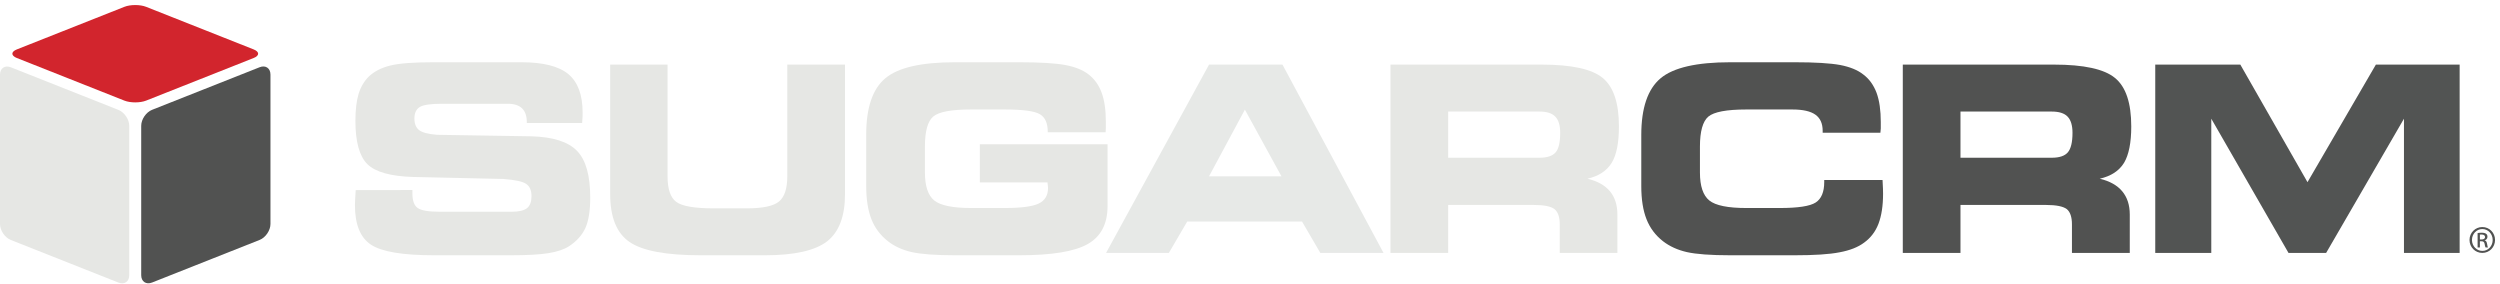
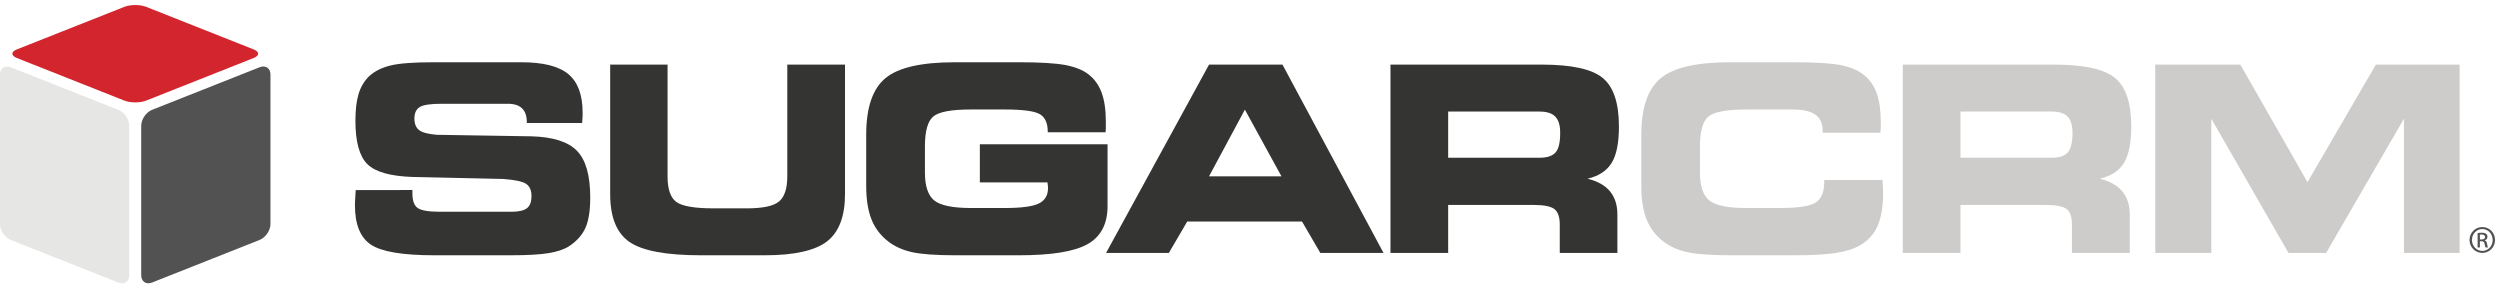
<svg xmlns="http://www.w3.org/2000/svg" version="1.1" x="0" y="0" width="300" height="34" viewBox="0, 0, 300, 34">
  <defs>
    <clipPath id="Clip_1">
      <path d="M0,34 L299.405,34 L299.405,0.606 L0,0.606 z" />
    </clipPath>
  </defs>
  <g id="Layer_1">
-     <path d="M246.21,13.387 L235.257,13.387 L235.257,18.928 L246.21,18.928 C247.136,18.928 247.772,18.711 248.14,18.281 C248.509,17.85 248.7,17.07 248.7,15.937 C248.7,15.047 248.501,14.396 248.11,13.992 C247.718,13.582 247.077,13.387 246.21,13.387 z M246.476,7.752 C250.06,7.752 252.499,8.285 253.794,9.351 C255.103,10.416 255.751,12.355 255.751,15.174 C255.751,17.131 255.454,18.586 254.886,19.538 C254.304,20.487 253.337,21.133 251.972,21.446 C253.169,21.734 254.069,22.236 254.665,22.953 C255.267,23.674 255.573,24.602 255.573,25.75 L255.573,30.35 L248.634,30.35 L248.634,26.928 C248.634,26.041 248.425,25.428 248.015,25.092 C247.591,24.77 246.761,24.594 245.524,24.594 L235.257,24.594 L235.257,30.35 L228.335,30.35 L228.335,7.752 L246.476,7.752" fill="#515251" />
-     <path d="M42.684,22.812 L49.488,22.802 L49.488,23.211 C49.488,24.074 49.699,24.662 50.117,24.954 C50.536,25.258 51.412,25.409 52.748,25.409 L61.416,25.409 C62.266,25.409 62.875,25.262 63.242,24.979 C63.604,24.69 63.779,24.206 63.779,23.537 C63.779,22.861 63.576,22.365 63.154,22.078 C62.736,21.779 61.83,21.588 60.441,21.48 L49.595,21.238 C46.875,21.156 45.04,20.643 44.082,19.695 C43.126,18.744 42.649,17 42.649,14.494 C42.649,13.2 42.774,12.139 43.023,11.294 C43.275,10.461 43.685,9.754 44.244,9.197 C44.9,8.572 45.76,8.129 46.83,7.866 C47.901,7.597 49.635,7.47 52.038,7.47 L62.564,7.47 C65.168,7.47 67.049,7.941 68.199,8.891 C69.344,9.846 69.914,11.381 69.914,13.517 C69.914,13.659 69.914,13.812 69.91,13.975 C69.908,14.133 69.893,14.396 69.857,14.758 L63.217,14.758 L63.217,14.668 C63.217,13.926 63.031,13.375 62.652,13.006 C62.268,12.635 61.707,12.453 60.943,12.453 L52.988,12.453 C51.668,12.453 50.794,12.582 50.369,12.844 C49.942,13.105 49.729,13.572 49.729,14.221 C49.729,14.866 49.924,15.334 50.307,15.625 C50.689,15.908 51.399,16.094 52.436,16.176 L63.779,16.358 C66.369,16.43 68.189,17.013 69.242,18.105 C70.307,19.199 70.828,21.068 70.828,23.707 C70.828,25.277 70.635,26.496 70.25,27.352 C69.857,28.218 69.201,28.945 68.281,29.551 C67.67,29.941 66.85,30.213 65.81,30.38 C64.773,30.549 63.254,30.633 61.291,30.633 L52.096,30.633 C48.315,30.633 45.788,30.207 44.509,29.357 C43.233,28.51 42.593,26.928 42.593,24.625 C42.593,24.48 42.602,24.262 42.616,23.956 C42.63,23.645 42.656,23.263 42.684,22.812" fill="#E6E7E4" />
-     <path d="M73.221,7.752 L80.107,7.752 L80.107,21.152 C80.107,22.676 80.447,23.699 81.141,24.219 C81.838,24.743 83.344,25.003 85.674,25.003 L89.598,25.003 C91.535,25.003 92.83,24.727 93.49,24.174 C94.15,23.62 94.475,22.617 94.475,21.152 L94.475,7.752 L101.402,7.752 L101.402,23.287 C101.402,25.959 100.679,27.847 99.251,28.963 C97.816,30.068 95.336,30.633 91.801,30.633 L84.086,30.633 C79.949,30.633 77.1,30.102 75.549,29.041 C73.988,27.973 73.221,26.057 73.221,23.287 L73.221,7.752" fill="#E6E7E4" />
-     <path d="M125.73,15.873 L125.73,15.811 C125.73,14.79 125.423,14.086 124.791,13.709 C124.16,13.328 122.75,13.138 120.544,13.138 L116.517,13.138 C114.164,13.138 112.654,13.419 111.988,13.984 C111.328,14.551 110.992,15.736 110.992,17.553 L110.992,20.707 C110.992,22.33 111.367,23.454 112.111,24.057 C112.869,24.662 114.341,24.962 116.552,24.962 L120.544,24.962 C122.525,24.962 123.884,24.787 124.64,24.427 C125.384,24.07 125.763,23.454 125.763,22.567 C125.763,22.447 125.746,22.246 125.703,21.96 C125.703,21.93 125.703,21.902 125.703,21.891 L117.582,21.891 L117.582,17.309 L132.906,17.309 L132.906,24.734 C132.906,26.873 132.107,28.39 130.533,29.283 C128.957,30.182 126.218,30.633 122.302,30.633 L114.621,30.633 C112.267,30.633 110.533,30.503 109.408,30.252 C108.291,29.996 107.337,29.562 106.558,28.951 C105.648,28.237 104.98,27.357 104.568,26.299 C104.158,25.251 103.945,23.924 103.945,22.326 L103.945,16.146 C103.945,12.922 104.714,10.656 106.248,9.386 C107.775,8.106 110.558,7.47 114.591,7.47 L122.302,7.47 C124.798,7.47 126.64,7.583 127.824,7.8 C129.005,8.024 129.939,8.394 130.621,8.925 C131.33,9.47 131.857,10.201 132.197,11.125 C132.537,12.047 132.701,13.211 132.701,14.596 C132.701,14.932 132.701,15.191 132.701,15.371 C132.687,15.555 132.685,15.72 132.673,15.873 L125.73,15.873" fill="#E6E7E4" />
-     <path d="M145.085,21.156 L153.774,21.156 L149.386,13.158 L145.085,21.156 z M140.263,30.35 L132.728,30.35 L145.085,7.752 L153.896,7.752 L166.022,30.35 L158.438,30.35 L156.243,26.584 L142.466,26.584 L140.263,30.35" fill="#E7E9E7" />
-     <path d="M184.741,13.387 L173.78,13.387 L173.78,18.928 L184.741,18.928 C185.665,18.928 186.306,18.711 186.677,18.281 C187.05,17.85 187.222,17.07 187.222,15.937 C187.222,15.047 187.03,14.396 186.63,13.992 C186.239,13.582 185.614,13.387 184.741,13.387 z M184.997,7.752 C188.581,7.752 191.03,8.285 192.323,9.351 C193.62,10.416 194.272,12.355 194.272,15.174 C194.272,17.131 193.985,18.586 193.405,19.538 C192.821,20.487 191.854,21.133 190.501,21.446 C191.696,21.734 192.593,22.236 193.192,22.953 C193.792,23.674 194.087,24.602 194.087,25.75 L194.087,30.35 L187.171,30.35 L187.171,26.928 C187.171,26.041 186.954,25.428 186.536,25.092 C186.122,24.77 185.292,24.594 184.052,24.594 L173.78,24.594 L173.78,30.35 L166.856,30.35 L166.856,7.752 L184.997,7.752" fill="#E6E7E4" />
-     <path d="M218.72,15.928 L218.72,15.701 C218.72,14.823 218.431,14.174 217.847,13.76 C217.263,13.345 216.343,13.138 215.081,13.138 L209.558,13.138 C207.196,13.138 205.681,13.424 205.001,13.992 C204.329,14.566 203.993,15.768 203.993,17.588 L203.993,20.707 C203.993,22.33 204.37,23.454 205.118,24.057 C205.866,24.662 207.354,24.962 209.558,24.962 L213.563,24.962 C215.759,24.962 217.198,24.743 217.88,24.302 C218.562,23.862 218.907,23.039 218.907,21.85 L218.907,21.602 L225.905,21.602 C225.905,21.627 225.913,21.687 225.913,21.762 C225.954,22.428 225.968,22.919 225.968,23.246 C225.968,24.699 225.78,25.897 225.419,26.848 C225.06,27.791 224.478,28.545 223.708,29.105 C222.972,29.66 221.987,30.047 220.751,30.276 C219.524,30.52 217.716,30.633 215.345,30.633 L207.64,30.633 C205.276,30.633 203.542,30.503 202.427,30.252 C201.306,29.996 200.358,29.562 199.565,28.951 C198.649,28.237 197.991,27.352 197.577,26.295 C197.163,25.244 196.954,23.924 196.954,22.316 L196.954,16.203 C196.954,12.95 197.733,10.687 199.265,9.399 C200.806,8.106 203.597,7.47 207.64,7.47 L215.345,7.47 C217.819,7.47 219.647,7.583 220.825,7.8 C221.993,8.03 222.919,8.4 223.595,8.939 C224.317,9.477 224.843,10.223 225.192,11.15 C225.532,12.084 225.694,13.255 225.694,14.648 C225.694,14.989 225.694,15.246 225.694,15.423 C225.687,15.605 225.667,15.772 225.647,15.928 L218.72,15.928" fill="#515251" />
-     <path d="M265.354,30.35 L258.63,30.35 L258.63,7.752 L268.839,7.752 L276.899,21.859 L285.106,7.752 L295.157,7.752 L295.157,30.35 L288.476,30.35 L288.476,14.245 L279.136,30.35 L274.62,30.35 L265.354,14.245 L265.354,30.35" fill="#525453" />
+     <path d="M246.21,13.387 L235.257,13.387 L235.257,18.928 L246.21,18.928 C247.136,18.928 247.772,18.711 248.14,18.281 C248.509,17.85 248.7,17.07 248.7,15.937 C248.7,15.047 248.501,14.396 248.11,13.992 C247.718,13.582 247.077,13.387 246.21,13.387 z M246.476,7.752 C250.06,7.752 252.499,8.285 253.794,9.351 C255.103,10.416 255.751,12.355 255.751,15.174 C255.751,17.131 255.454,18.586 254.886,19.538 C254.304,20.487 253.337,21.133 251.972,21.446 C253.169,21.734 254.069,22.236 254.665,22.953 C255.267,23.674 255.573,24.602 255.573,25.75 L255.573,30.35 L248.634,30.35 L248.634,26.928 C248.634,26.041 248.425,25.428 248.015,25.092 C247.591,24.77 246.761,24.594 245.524,24.594 L235.257,24.594 L235.257,30.35 L228.335,30.35 L228.335,7.752 L246.476,7.752" fill="#cecccb" />
+     <path d="M42.684,22.812 L49.488,22.802 L49.488,23.211 C49.488,24.074 49.699,24.662 50.117,24.954 C50.536,25.258 51.412,25.409 52.748,25.409 L61.416,25.409 C62.266,25.409 62.875,25.262 63.242,24.979 C63.604,24.69 63.779,24.206 63.779,23.537 C63.779,22.861 63.576,22.365 63.154,22.078 C62.736,21.779 61.83,21.588 60.441,21.48 L49.595,21.238 C46.875,21.156 45.04,20.643 44.082,19.695 C43.126,18.744 42.649,17 42.649,14.494 C42.649,13.2 42.774,12.139 43.023,11.294 C43.275,10.461 43.685,9.754 44.244,9.197 C44.9,8.572 45.76,8.129 46.83,7.866 C47.901,7.597 49.635,7.47 52.038,7.47 L62.564,7.47 C65.168,7.47 67.049,7.941 68.199,8.891 C69.344,9.846 69.914,11.381 69.914,13.517 C69.914,13.659 69.914,13.812 69.91,13.975 C69.908,14.133 69.893,14.396 69.857,14.758 L63.217,14.758 L63.217,14.668 C63.217,13.926 63.031,13.375 62.652,13.006 C62.268,12.635 61.707,12.453 60.943,12.453 L52.988,12.453 C51.668,12.453 50.794,12.582 50.369,12.844 C49.942,13.105 49.729,13.572 49.729,14.221 C49.729,14.866 49.924,15.334 50.307,15.625 C50.689,15.908 51.399,16.094 52.436,16.176 L63.779,16.358 C66.369,16.43 68.189,17.013 69.242,18.105 C70.307,19.199 70.828,21.068 70.828,23.707 C70.828,25.277 70.635,26.496 70.25,27.352 C69.857,28.218 69.201,28.945 68.281,29.551 C67.67,29.941 66.85,30.213 65.81,30.38 C64.773,30.549 63.254,30.633 61.291,30.633 L52.096,30.633 C48.315,30.633 45.788,30.207 44.509,29.357 C43.233,28.51 42.593,26.928 42.593,24.625 C42.593,24.48 42.602,24.262 42.616,23.956 C42.63,23.645 42.656,23.263 42.684,22.812" fill="#343433" />
+     <path d="M73.221,7.752 L80.107,7.752 L80.107,21.152 C80.107,22.676 80.447,23.699 81.141,24.219 C81.838,24.743 83.344,25.003 85.674,25.003 L89.598,25.003 C91.535,25.003 92.83,24.727 93.49,24.174 C94.15,23.62 94.475,22.617 94.475,21.152 L94.475,7.752 L101.402,7.752 L101.402,23.287 C101.402,25.959 100.679,27.847 99.251,28.963 C97.816,30.068 95.336,30.633 91.801,30.633 L84.086,30.633 C79.949,30.633 77.1,30.102 75.549,29.041 C73.988,27.973 73.221,26.057 73.221,23.287 L73.221,7.752" fill="#343433" />
+     <path d="M125.73,15.873 L125.73,15.811 C125.73,14.79 125.423,14.086 124.791,13.709 C124.16,13.328 122.75,13.138 120.544,13.138 L116.517,13.138 C114.164,13.138 112.654,13.419 111.988,13.984 C111.328,14.551 110.992,15.736 110.992,17.553 L110.992,20.707 C110.992,22.33 111.367,23.454 112.111,24.057 C112.869,24.662 114.341,24.962 116.552,24.962 L120.544,24.962 C122.525,24.962 123.884,24.787 124.64,24.427 C125.384,24.07 125.763,23.454 125.763,22.567 C125.763,22.447 125.746,22.246 125.703,21.96 C125.703,21.93 125.703,21.902 125.703,21.891 L117.582,21.891 L117.582,17.309 L132.906,17.309 L132.906,24.734 C132.906,26.873 132.107,28.39 130.533,29.283 C128.957,30.182 126.218,30.633 122.302,30.633 L114.621,30.633 C112.267,30.633 110.533,30.503 109.408,30.252 C108.291,29.996 107.337,29.562 106.558,28.951 C105.648,28.237 104.98,27.357 104.568,26.299 C104.158,25.251 103.945,23.924 103.945,22.326 L103.945,16.146 C103.945,12.922 104.714,10.656 106.248,9.386 C107.775,8.106 110.558,7.47 114.591,7.47 L122.302,7.47 C124.798,7.47 126.64,7.583 127.824,7.8 C129.005,8.024 129.939,8.394 130.621,8.925 C131.33,9.47 131.857,10.201 132.197,11.125 C132.537,12.047 132.701,13.211 132.701,14.596 C132.701,14.932 132.701,15.191 132.701,15.371 C132.687,15.555 132.685,15.72 132.673,15.873 L125.73,15.873" fill="#343433" />
+     <path d="M145.085,21.156 L153.774,21.156 L149.386,13.158 L145.085,21.156 z M140.263,30.35 L132.728,30.35 L145.085,7.752 L153.896,7.752 L166.022,30.35 L158.438,30.35 L156.243,26.584 L142.466,26.584 L140.263,30.35" fill="#343433" />
+     <path d="M184.741,13.387 L173.78,13.387 L173.78,18.928 L184.741,18.928 C185.665,18.928 186.306,18.711 186.677,18.281 C187.05,17.85 187.222,17.07 187.222,15.937 C187.222,15.047 187.03,14.396 186.63,13.992 C186.239,13.582 185.614,13.387 184.741,13.387 z M184.997,7.752 C188.581,7.752 191.03,8.285 192.323,9.351 C193.62,10.416 194.272,12.355 194.272,15.174 C194.272,17.131 193.985,18.586 193.405,19.538 C192.821,20.487 191.854,21.133 190.501,21.446 C191.696,21.734 192.593,22.236 193.192,22.953 C193.792,23.674 194.087,24.602 194.087,25.75 L194.087,30.35 L187.171,30.35 L187.171,26.928 C187.171,26.041 186.954,25.428 186.536,25.092 C186.122,24.77 185.292,24.594 184.052,24.594 L173.78,24.594 L173.78,30.35 L166.856,30.35 L166.856,7.752 L184.997,7.752" fill="#343433" />
+     <path d="M218.72,15.928 L218.72,15.701 C218.72,14.823 218.431,14.174 217.847,13.76 C217.263,13.345 216.343,13.138 215.081,13.138 L209.558,13.138 C207.196,13.138 205.681,13.424 205.001,13.992 C204.329,14.566 203.993,15.768 203.993,17.588 L203.993,20.707 C203.993,22.33 204.37,23.454 205.118,24.057 C205.866,24.662 207.354,24.962 209.558,24.962 L213.563,24.962 C215.759,24.962 217.198,24.743 217.88,24.302 C218.562,23.862 218.907,23.039 218.907,21.85 L218.907,21.602 L225.905,21.602 C225.905,21.627 225.913,21.687 225.913,21.762 C225.954,22.428 225.968,22.919 225.968,23.246 C225.968,24.699 225.78,25.897 225.419,26.848 C225.06,27.791 224.478,28.545 223.708,29.105 C222.972,29.66 221.987,30.047 220.751,30.276 C219.524,30.52 217.716,30.633 215.345,30.633 L207.64,30.633 C205.276,30.633 203.542,30.503 202.427,30.252 C201.306,29.996 200.358,29.562 199.565,28.951 C198.649,28.237 197.991,27.352 197.577,26.295 C197.163,25.244 196.954,23.924 196.954,22.316 L196.954,16.203 C196.954,12.95 197.733,10.687 199.265,9.399 C200.806,8.106 203.597,7.47 207.64,7.47 L215.345,7.47 C217.819,7.47 219.647,7.583 220.825,7.8 C221.993,8.03 222.919,8.4 223.595,8.939 C224.317,9.477 224.843,10.223 225.192,11.15 C225.532,12.084 225.694,13.255 225.694,14.648 C225.694,14.989 225.694,15.246 225.694,15.423 C225.687,15.605 225.667,15.772 225.647,15.928 L218.72,15.928" fill="#cecccb" />
+     <path d="M265.354,30.35 L258.63,30.35 L258.63,7.752 L268.839,7.752 L276.899,21.859 L285.106,7.752 L295.157,7.752 L295.157,30.35 L288.476,30.35 L288.476,14.245 L279.136,30.35 L274.62,30.35 L265.354,14.245 L265.354,30.35" fill="#cecccb" />
    <g clip-path="url(#Clip_1)">
      <path d="M297.587,28.738 L297.786,28.738 C298.013,28.738 298.206,28.655 298.206,28.442 C298.206,28.291 298.097,28.14 297.786,28.14 C297.696,28.14 297.634,28.147 297.587,28.152 L297.587,28.738 z M297.587,29.695 L297.312,29.695 L297.312,27.967 C297.456,27.947 297.593,27.926 297.8,27.926 C298.062,27.926 298.233,27.981 298.337,28.057 C298.44,28.132 298.495,28.249 298.495,28.414 C298.495,28.643 298.345,28.779 298.159,28.835 L298.159,28.848 C298.31,28.876 298.413,29.014 298.448,29.269 C298.489,29.537 298.53,29.641 298.558,29.695 L298.269,29.695 C298.226,29.641 298.187,29.482 298.151,29.254 C298.11,29.034 297.999,28.952 297.78,28.952 L297.587,28.952 L297.587,29.695 z M297.876,27.484 C297.194,27.484 296.636,28.07 296.636,28.793 C296.636,29.529 297.194,30.109 297.882,30.109 C298.571,30.115 299.122,29.529 299.122,28.799 C299.122,28.07 298.571,27.484 297.882,27.484 L297.876,27.484 z M297.882,27.244 C298.729,27.244 299.405,27.933 299.405,28.793 C299.405,29.668 298.729,30.35 297.876,30.35 C297.028,30.35 296.341,29.668 296.341,28.793 C296.341,27.933 297.028,27.244 297.876,27.244 L297.882,27.244" fill="#515251" />
      <path d="M17.531,12.074 C16.814,12.357 15.643,12.357 14.929,12.074 L2.019,6.96 C1.304,6.677 1.304,6.213 2.019,5.93 L14.929,0.818 C15.643,0.535 16.814,0.535 17.531,0.818 L30.44,5.93 C31.154,6.213 31.154,6.677 30.44,6.96 L17.531,12.074" fill="#D2252D" />
      <path d="M15.511,33.024 C15.511,33.795 14.926,34.191 14.21,33.909 L1.301,28.798 C0.585,28.514 0,27.654 0,26.883 L0,8.957 C0,8.189 0.585,7.791 1.301,8.074 L14.21,13.188 C14.926,13.469 15.511,14.331 15.511,15.102 L15.511,33.024" fill="#E6E7E4" />
      <path d="M16.945,33.02 C16.945,33.789 17.531,34.186 18.247,33.904 L31.156,28.791 C31.872,28.508 32.456,27.646 32.456,26.877 L32.456,8.952 C32.456,8.184 31.872,7.784 31.156,8.068 L18.247,13.18 C17.531,13.463 16.945,14.325 16.945,15.094 L16.945,33.02" fill="#515251" />
    </g>
  </g>
</svg>
